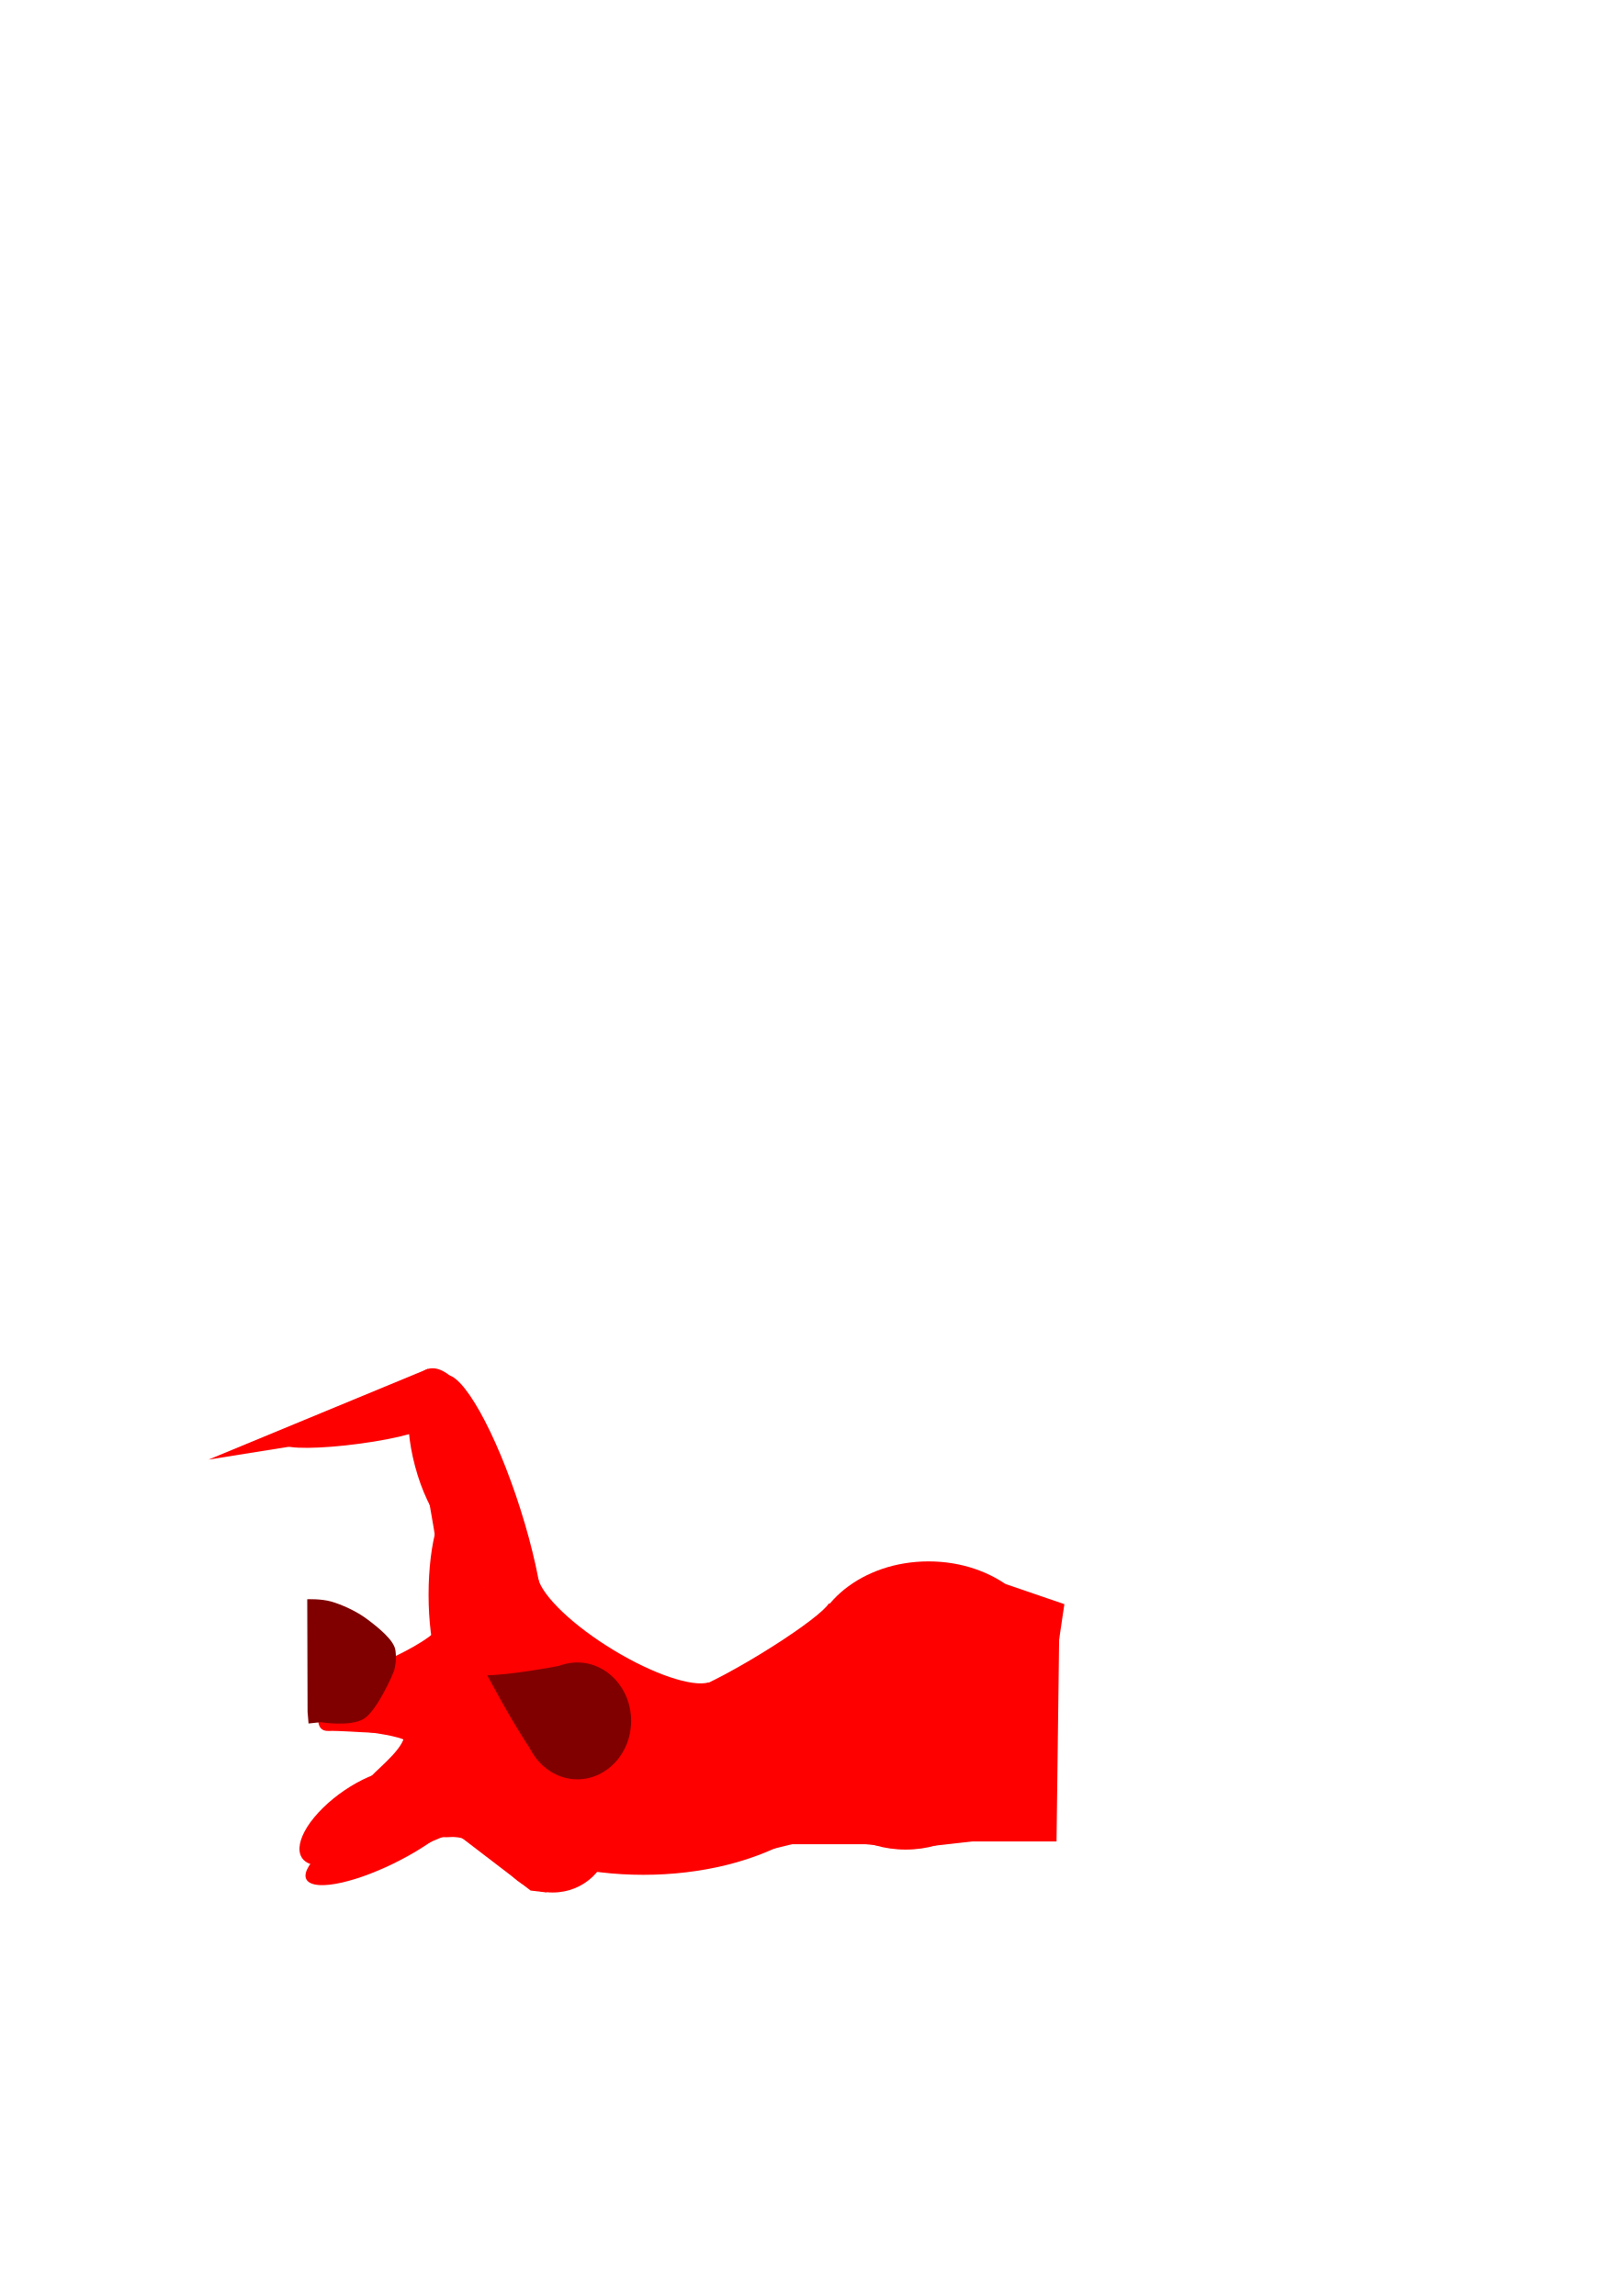
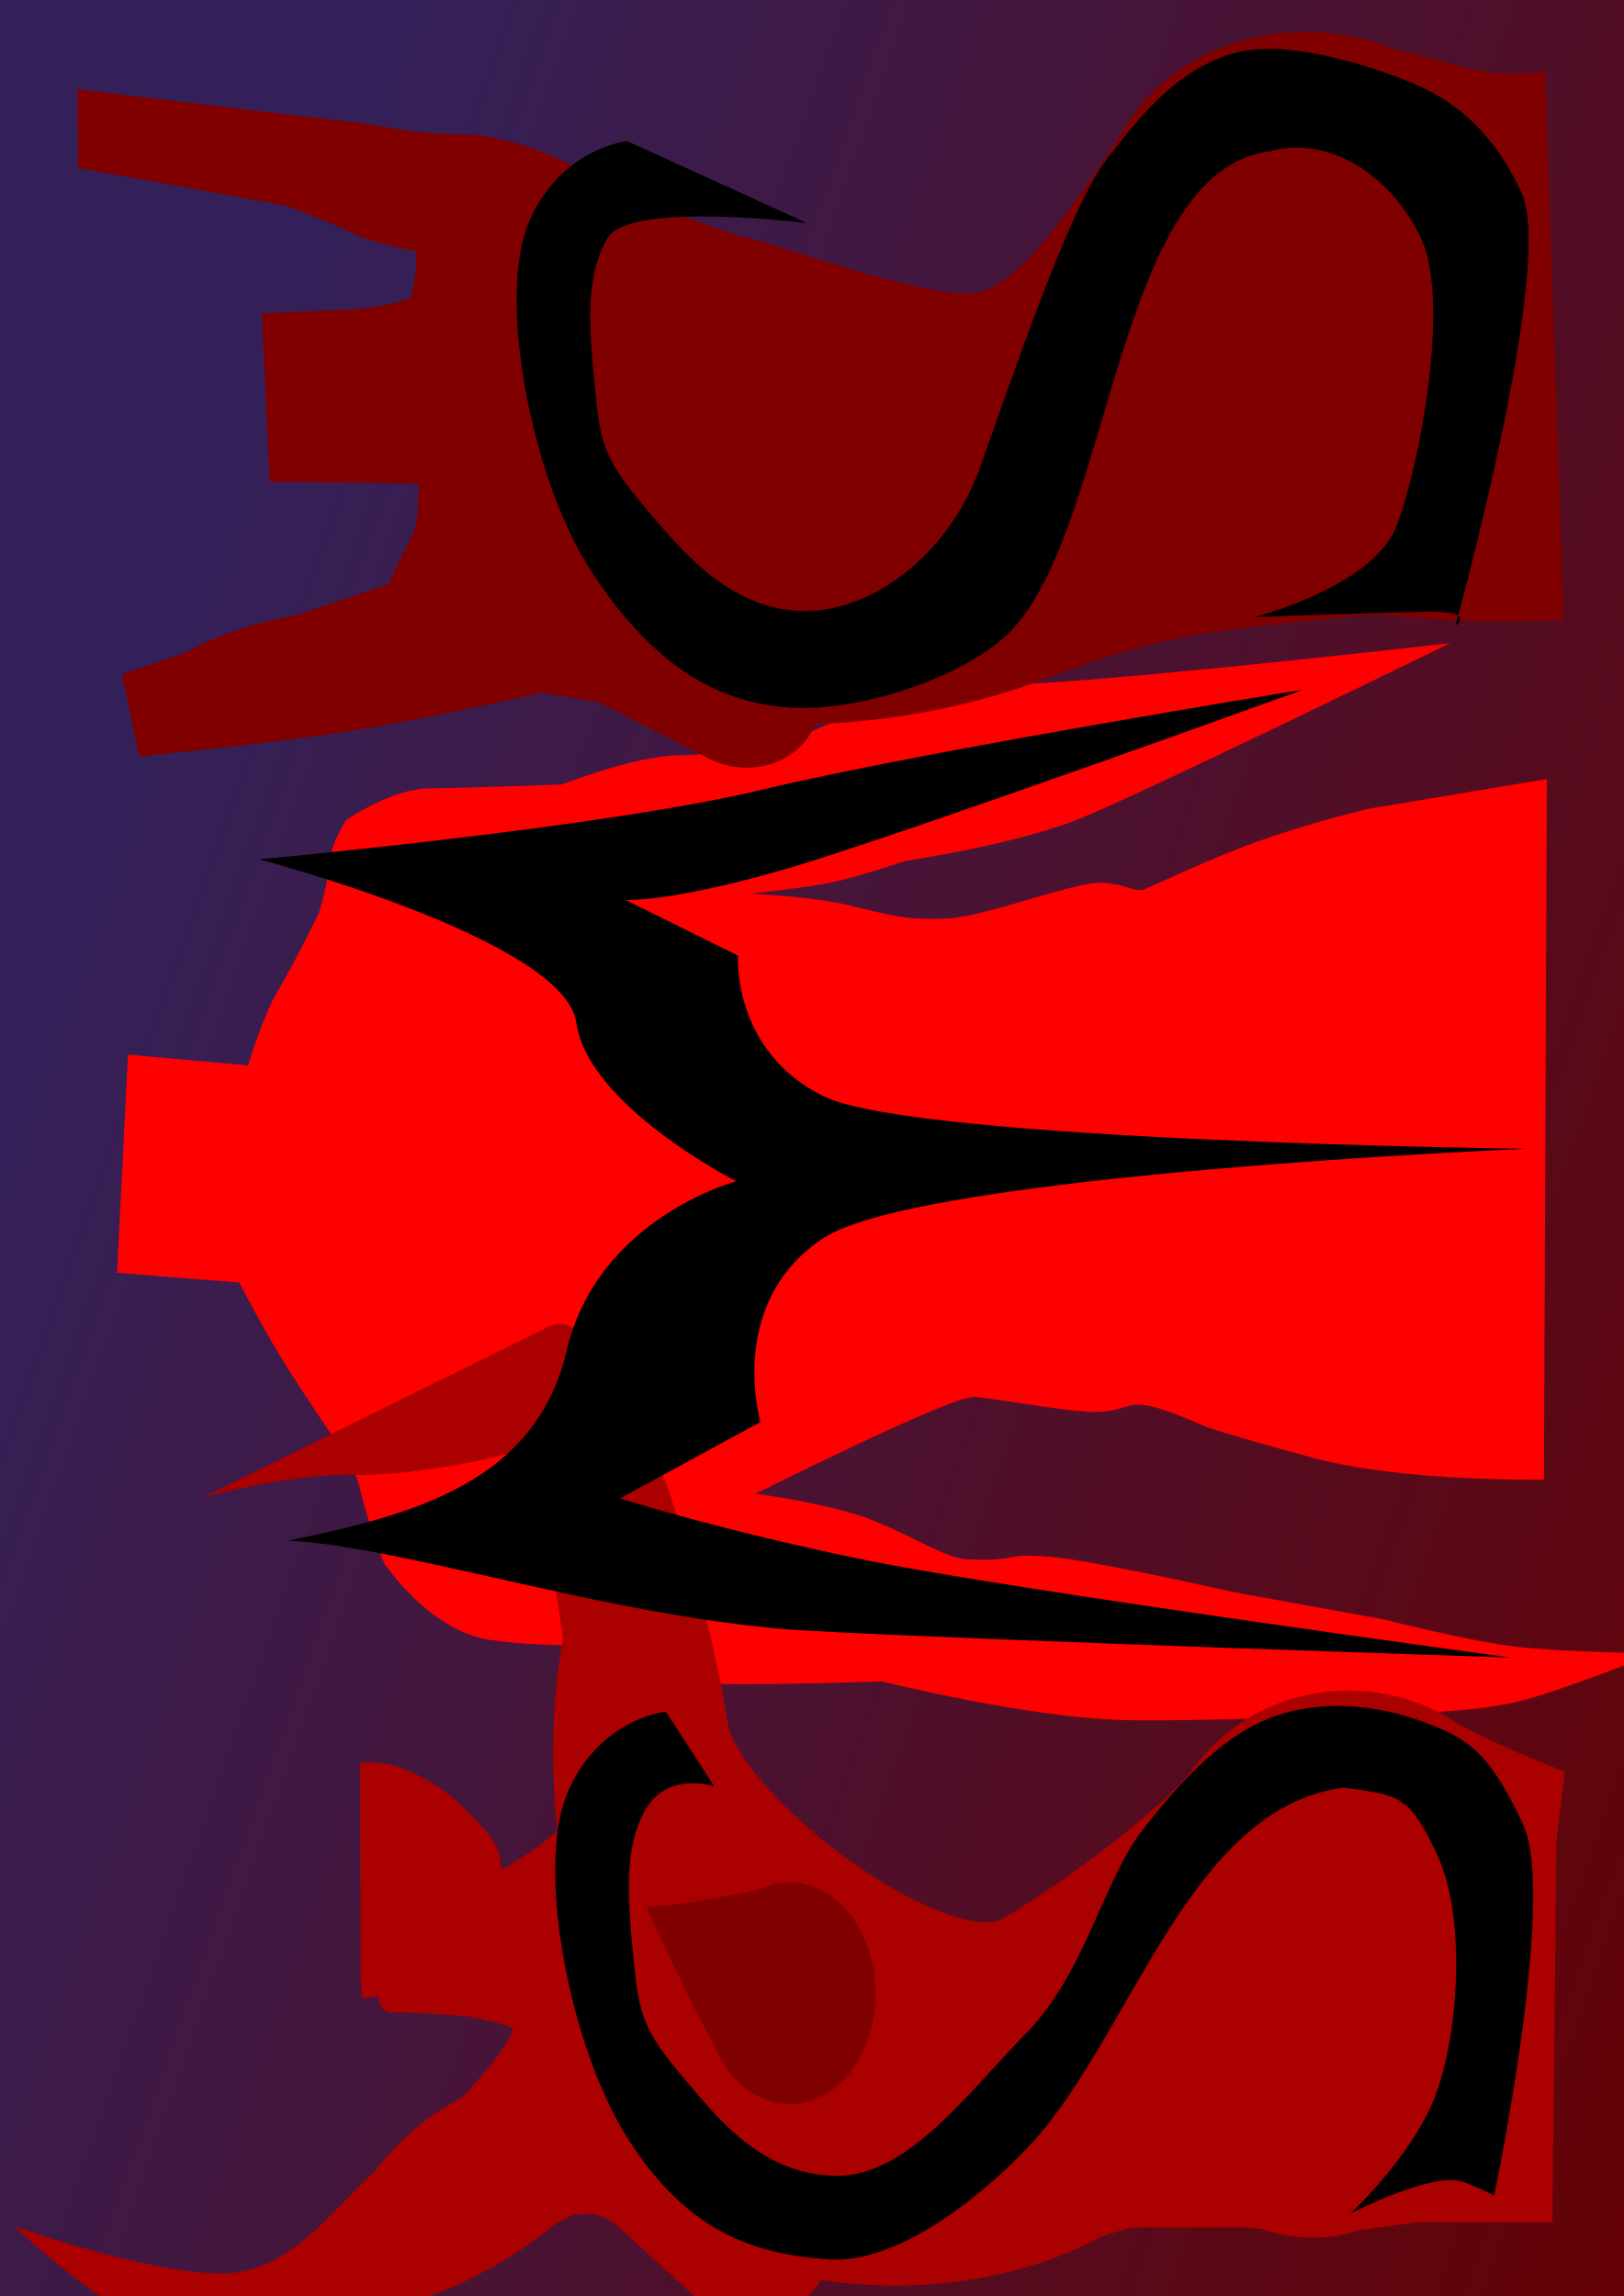
- <svg xmlns="http://www.w3.org/2000/svg" width="210mm" height="297mm" viewBox="0 0 210 297" version="1.1" id="svg5">
+ <svg xmlns="http://www.w3.org/2000/svg" xmlns:xlink="http://www.w3.org/1999/xlink" width="210mm" height="297mm" viewBox="0 0 210 297" version="1.1" id="svg5">
  <defs id="defs2">
-     </defs>
+     <linearGradient id="linearGradient48453">
+       <stop style="stop-color:#342058;stop-opacity:1;" offset="0" id="stop48449" />
+       <stop style="stop-color:#670000;stop-opacity:1" offset="1" id="stop48451" />
+     </linearGradient>
+     <linearGradient xlink:href="#linearGradient48453" id="linearGradient48457" x1="9.596" y1="124.51" x2="254.777" y2="210.875" gradientUnits="userSpaceOnUse" />
+   </defs>
  <g id="layer1">
-     <g id="g10856" transform="translate(11.53532,14.24952)">
-       <ellipse style="fill:#ff0000;fill-rule:evenodd;stroke-width:0.265" id="path191" cx="59.952" cy="223.602" rx="7.294" ry="6.955" />
-       <path style="fill:#ff0000;stroke:none;stroke-width:0.265px;stroke-linecap:butt;stroke-linejoin:miter;stroke-opacity:1" d="m 47.381,222.87 9.716,7.437 2.039,0.24 1.08,-4.918 z" id="path308" />
-       <path id="path398" style="fill:#ff0000;stroke:none;stroke-width:0.277" d="m 56.077,191.802 a 15.414,16.973 0 0 0 -15.414,16.973 15.414,16.973 0 0 0 15.414,16.973 15.414,16.973 0 0 0 15.414,-16.973 15.414,16.973 0 0 0 -0.034,-1.098 11.096,12.339 0 0 1 -10.343,7.875 11.096,12.339 0 0 1 -11.095,-12.339 11.096,12.339 0 0 1 6.843,-11.39 15.414,16.973 0 0 0 -0.785,-0.022 z" />
-       <path id="path504" style="fill:#ff0000;stroke:none;stroke-width:0.25" d="M 55.909,199.655 A 27.289,15.753 0 0 0 44.382,212.514 27.289,15.753 0 0 0 71.671,228.268 27.289,15.753 0 0 0 98.96,212.514 27.289,15.753 0 0 0 89.55,200.614 17.526,11.139 0 0 1 72.944,208.218 17.526,11.139 0 0 1 55.909,199.655 Z" />
-       <ellipse style="fill:#ff0000;stroke:none;stroke-width:0.279" id="path980" cx="108.556" cy="200.019" rx="15.354" ry="12.295" />
-       <path style="fill:#ff0000;stroke:none;stroke-width:0.265px;stroke-linecap:butt;stroke-linejoin:miter;stroke-opacity:1" d="m 47.381,222.87 9.744,-5.692 -2.714,7.337 z" id="path1826" />
-       <rect style="fill:#ff0000;stroke:none;stroke-width:0.265" id="rect2340" width="18.592" height="16.913" x="84.926" y="207.396" />
-       <ellipse style="fill:#ff0000;stroke:none;stroke-width:0.265" id="path2444" cx="105.429" cy="217.772" rx="9.415" ry="6.658" />
-       <path style="fill:#ff0000;stroke:none;stroke-width:0.265px;stroke-linecap:butt;stroke-linejoin:miter;stroke-opacity:1" d="m 108.436,223.95 h 16.673 l 0.36,-27.829 -5.278,-3.719 -14.634,19.672 z" id="path2479" />
-       <ellipse style="fill:#ff0000;stroke:none;stroke-width:0.449" id="path2569" cx="105.599" cy="218.102" rx="10.009" ry="6.904" />
-       <path style="fill:#ff0000;stroke:none;stroke-width:0.265px;stroke-linecap:butt;stroke-linejoin:miter;stroke-opacity:1" d="m 109.204,224.515 5.216,-0.594 -3.986,-4.495 z" id="path2764" />
-       <path style="fill:#ff0000;stroke:none;stroke-width:0.265px;stroke-linecap:butt;stroke-linejoin:miter;stroke-opacity:1" d="m 101.994,224.472 -4.411,-0.467 3.35,-2.29 z" id="path2832" />
-       <path style="fill:#ff0000;stroke:none;stroke-width:0.265px;stroke-linecap:butt;stroke-linejoin:miter;stroke-opacity:1" d="m 88.169,224.981 3.944,-0.975 -2.12,-2.248 z" id="path2900" />
-       <path style="fill:#ff0000;stroke:none;stroke-width:0.265px;stroke-linecap:butt;stroke-linejoin:miter;stroke-opacity:1" d="m 118.449,190.63 7.676,2.629 -0.806,5.428 z" id="path2968" />
-       <path id="path3174" style="fill:#ff0000;stroke:none;stroke-width:0.309px;stroke-linecap:butt;stroke-linejoin:miter;stroke-opacity:1" d="m 95.651,193.174 a 1.251,11.424 58.769 0 1 -7.223,5.528 1.251,11.424 58.769 0 1 -10.508,5.69 l -0.026,0.018 -7.715,5.442 27.151,0.705 -0.634,-17.382 z" />
-       <path id="path3610" style="fill:#ff0000;stroke:none;stroke-width:0.263px;stroke-linecap:butt;stroke-linejoin:miter;stroke-opacity:1" d="m 58.051,189.934 -6.567,12.528 22.136,12.977 7.211,-11.62 -0.709,-0.437 a 13.438,3.898 31.619 0 1 -12.25,-4.149 13.438,3.898 31.619 0 1 -9.822,-9.299 z" />
-       <ellipse style="fill:#ff0000;stroke:none;stroke-width:0.303" id="path4094" cx="-5.603" cy="189.533" rx="4.066" ry="19.175" transform="matrix(0.9753073,-0.2208522,0.3022344,0.9532336,0,0)" />
-       <ellipse style="fill:#ff0000;stroke:none;stroke-width:0.348" id="path4198" cx="0.225" cy="180.374" rx="4.918" ry="11.755" transform="rotate(-15)" />
-       <ellipse style="fill:#ff0000;stroke:none;stroke-width:0.274" id="path4302" cx="47.435" cy="192.029" rx="3.541" ry="12.299" />
-       <ellipse style="fill:#ff0000;stroke:none;stroke-width:0.265" id="path4408" cx="52.206" cy="201.147" rx="3.944" ry="6.658" />
-       <ellipse style="fill:#ff0000;stroke:none;stroke-width:0.265" id="path4410" cx="52.891" cy="194.824" rx="3.018" ry="4.831" />
-       <path style="fill:#ff0000;stroke:none;stroke-width:0.265px;stroke-linecap:butt;stroke-linejoin:miter;stroke-opacity:1" d="m 44.784,184.904 c 0,-0.424 -1.781,-10.348 -1.781,-10.348 l 3.138,4.071 z" id="path4445" />
-       <path style="fill:#ff0000;stroke:none;stroke-width:0.265px;stroke-linecap:butt;stroke-linejoin:miter;stroke-opacity:1" d="m 43.83,162.809 -28.393,11.747 28.902,-4.623 z" id="path4626" />
-       <ellipse style="fill:#ff0000;stroke:none;stroke-width:0.322" id="path4891" cx="-53.964" cy="186.177" rx="9.305" ry="1.321" transform="matrix(0.991115,-0.1330078,0.4717304,0.8817429,0,0)" />
-       <ellipse style="fill:#ff0000;stroke:none;stroke-width:0.259" id="path5075" cx="5.783" cy="222.538" rx="8.256" ry="6.507" transform="matrix(0.9386088,-0.3449834,0.1917166,0.9814503,0,0)" />
-       <ellipse style="fill:#ff0000;stroke:none;stroke-width:0.35" id="path5179" cx="-249.785" cy="269.635" rx="11.139" ry="4.297" transform="matrix(0.8569028,-0.515478,0.9360055,0.3519855,0,0)" />
-       <path style="fill:none;stroke:none;stroke-width:0.265px;stroke-linecap:butt;stroke-linejoin:miter;stroke-opacity:1" d="m 46.396,223.348 c 0.297,-0.006 0.598,0.015 0.891,0.064 0.632,0.105 -0.207,-0.016 0.297,0.085 0.101,0.02 0.219,0.026 0.318,0.064 0.074,0.028 0.14,0.074 0.212,0.106 0.27,0.12 0.547,0.238 0.806,0.382 0.165,0.092 0.354,0.248 0.488,0.382 0.018,0.018 0.022,0.048 0.042,0.064 0.029,0.022 0.076,0.001 0.106,0.021 0.013,0.009 0.005,0.042 0.021,0.042 0.067,0 0.064,-0.418 0.064,-0.467 0,-0.341 0.014,-0.679 -0.042,-1.018 -0.017,-0.102 -0.059,-0.197 -0.085,-0.297 -0.08,-0.309 -0.171,-0.598 -0.297,-0.891 -0.04,-0.093 -0.061,-0.208 -0.106,-0.297 -0.007,-0.015 -0.134,-0.002 -0.191,0.021 -0.459,0.183 -0.862,0.487 -1.293,0.721 -0.3,0.163 -0.339,0.167 -0.636,0.297 -0.044,0.019 -0.471,0.196 -0.573,0.276 -0.071,0.056 -0.114,0.177 -0.17,0.233 -0.004,0.004 -0.105,0.079 -0.064,0.106 0.029,0.02 0.128,0.022 0.148,0.042 0.005,0.005 0,0.014 0,0.021 0.021,0.014 0.042,0.028 0.064,0.042 z" id="path5477" />
-       <path style="fill:#ff0000;stroke:none;stroke-width:0.265px;stroke-linecap:butt;stroke-linejoin:miter;stroke-opacity:1" d="m 43.692,224.249 c 2.237,-1.092 3.689,-1.379 3.689,-1.379 l -2.159,-1.919 z" id="path5892" />
-       <ellipse style="fill:#ff0000;stroke:none;stroke-width:0.293" id="path6117" cx="-240.091" cy="213.417" rx="8.753" ry="5.01" transform="matrix(0.714863,-0.6992646,0.9687478,0.2480476,0,0)" />
-       <path style="fill:#ff0000;stroke:none;stroke-width:0.265px;stroke-linecap:butt;stroke-linejoin:miter;stroke-opacity:1" d="m 36.405,215.583 c 1.2,-1.289 4.828,-4.108 4.318,-5.818 2.879,0.51 0.12,-0.63 0.12,-0.63 l 2.219,6.267 z" id="path6416" />
-       <path style="fill:#ff0000;stroke:none;stroke-width:0.265px;stroke-linecap:butt;stroke-linejoin:miter;stroke-opacity:1" d="m 45.21,223.339 c 1.186,0.009 2.664,-0.011 3.204,0.273 0.54,0.284 0.372,0.226 0.372,0.226 l 0.303,-2.356 c 0,0 -5.065,1.848 -3.879,1.857 z" id="path7504" />
-       <path style="fill:#ff0000;stroke:none;stroke-width:0.29px;stroke-linecap:butt;stroke-linejoin:miter;stroke-opacity:1" d="m 30.927,209.656 c 2.991,-0.076 8.462,0.746 11.452,-0.164 2.99,-0.91 5.545,-16.418 2.892,-13.208 -2.653,3.21 -14.242,7.246 -14.242,7.246 0,0 -3.094,6.201 -0.102,6.126 z" id="path8264" />
-       <path style="fill:#800000;stroke:none;stroke-width:0.265px;stroke-linecap:butt;stroke-linejoin:miter;stroke-opacity:1" d="m 29.941,208.526 c 0,0 3.801,0.624 5.556,-0.424 1.754,-1.048 3.923,-6.022 3.986,-6.404 0.064,-0.382 0.304,-1.124 0.127,-2.46 -0.176,-1.335 -2.232,-2.963 -3.647,-4.029 -1.415,-1.066 -3.333,-1.913 -4.665,-2.29 -1.332,-0.377 -3.096,-0.297 -3.096,-0.297 l 0.042,14.546 0.127,1.527 z" id="path8851" />
-       <path style="fill:#ff0000;stroke:none;stroke-width:0.265px;stroke-linecap:butt;stroke-linejoin:miter;stroke-opacity:1" d="m 41.031,211.007 c -0.537,-0.668 -5.153,-1.23 -5.153,-1.23 l 4.983,-1.357 c 0,0 0.717,3.269 0.17,2.587 z" id="path9844" />
-       <g id="g3760" transform="translate(0.763328,2e-4)">
-         <ellipse style="fill:#800000;stroke:none;stroke-width:0.265" id="path1206" cx="62.375" cy="208.356" rx="6.957" ry="7.557" />
-         <path style="fill:#800000;stroke:none;stroke-width:0.265px;stroke-linecap:butt;stroke-linejoin:miter;stroke-opacity:1" d="m 56.801,212.769 c -2.887,-4.179 -6.079,-10.308 -6.079,-10.308 0,0 3.187,-0.022 10.277,-1.407 7.09,-1.385 -1.311,15.893 -4.198,11.714 z" id="path1321" />
+     <g id="g46287" style="mix-blend-mode:normal;fill:url(#linearGradient48457);fill-opacity:1;fill-rule:nonzero;stroke-width:1;stroke-miterlimit:4;stroke-dasharray:none">
+       <g id="g46283" style="fill:url(#linearGradient48457);fill-opacity:1;fill-rule:nonzero;stroke-width:1;stroke-miterlimit:4;stroke-dasharray:none">
+         <rect style="fill:url(#linearGradient48457);fill-opacity:1;fill-rule:nonzero;stroke:none;stroke-width:1;stroke-miterlimit:4;stroke-dasharray:none" id="rect44750" width="216.872" height="396.8" x="-2.879" y="-53.258" />
      </g>
    </g>
+     <g id="g19099" transform="matrix(1.040142,0,0,1.040142,-13.87592,-10.55984)">
+       <path style="fill:#ff0000;stroke:none;stroke-width:0.265px;stroke-linecap:butt;stroke-linejoin:miter;stroke-opacity:1" d="m 107.288,195.924 c 0,0 24.173,-12.129 27.142,-12.044 2.035,0.058 11.397,1.843 14.928,1.866 3.531,0.022 3.629,-1.046 6.008,-0.877 2.378,0.169 7.563,2.574 7.563,2.574 0,0 2.292,0.939 13.619,3.996 11.328,3.057 28.769,2.72 28.769,2.72 l 0.36,-87.125 -21.841,3.647 c -1.242,0.207 -9.971,2.45 -16.389,4.967 -5.831,2.287 -10.966,4.783 -11.644,5.042 -1.423,0.544 -2.142,-0.573 -5.428,-0.763 -3.286,-0.19 -14.383,4.205 -19.202,4.448 -4.819,0.243 -6.902,-0.318 -11.759,-1.529 -4.857,-1.211 -12.805,-1.562 -12.805,-1.562 0,0 7.077,-0.726 10.306,-1.419 3.229,-0.692 9.032,-2.653 9.032,-2.653 0,0 13.538,-1.981 21.621,-5.233 8.083,-3.253 46.08,-21.841 46.08,-21.841 0,0 -45.796,5.243 -56.971,5.22 -11.175,-0.024 -24.98,6.926 -24.98,6.926 0,0 -8.838,1.758 -14.107,1.811 -5.268,0.052 -14.392,3.618 -14.392,3.618 0,0 -11.63,0.433 -16.419,0.474 -4.789,0.041 -10.384,3.937 -10.384,3.937 0,0 -1.843,2.769 -1.952,4.872 -0.109,2.103 -1.441,6.663 -1.441,6.663 0,0 -3.187,6.53 -5.073,9.643 -1.886,3.114 -3.748,9.356 -3.748,9.356 l -14.928,-1.357 -1.357,27.142 15.207,1.218 c 0,0 2.785,5.555 6.376,11.237 3.561,5.636 7.925,11.387 8.553,14.089 1.259,5.426 3.113,9.618 3.113,9.618 0,0 5.55,8.372 13.171,9.502 7.622,1.129 18.381,0.478 18.381,0.478 0,0 4.677,4.789 10.266,4.982 5.59,0.193 20.014,-0.317 20.014,-0.317 0,0 18.64,4.672 30.789,4.835 12.15,0.163 38.677,-1.018 38.677,-1.018 l -8.482,-5.768 1.357,-5.768 -18.66,-3.393 c 0,0 -17.476,-3.974 -23.071,-4.411 -5.595,-0.436 -3.708,0.674 -10.178,0.339 -2.748,-0.142 -8.637,-4.097 -13.634,-5.579 -5.995,-1.778 -12.49,-2.563 -12.49,-2.563 z" id="path12429" />
+       <path style="fill:#ff0000;stroke:none;stroke-width:0.265px;stroke-linecap:butt;stroke-linejoin:miter;stroke-opacity:1" d="m 191.126,223.066 c 0,0 6.397,-0.116 11.546,-1.45 5.149,-1.334 16.467,-5.834 16.467,-5.834 0,0 -11.508,-0.143 -17.38,-0.845 -5.872,-0.702 -16.439,-3.406 -16.439,-3.406 l -2.677,5.768 z" id="path17847" />
+     </g>
+     <g id="g25341" style="fill:#800000" transform="matrix(0.6625514,0,0,0.6625514,49.15448,-1.944281)">
+       <ellipse style="fill:#800000;stroke:none;stroke-width:0.297" id="path20075" cx="180.663" cy="42.409" rx="39.186" ry="33.249" />
+       <path style="fill:#800000;stroke:none;stroke-width:0.265px;stroke-linecap:butt;stroke-linejoin:miter;stroke-opacity:1" d="M 145.353,28.024 C 134.162,45.072 124.092,59.422 115.692,60.221 107.293,61.021 82.363,52.489 74.98,50.213 67.596,47.936 67.354,49.724 61.467,48.136 55.58,46.548 46.842,43.629 39.464,39.104 c -7.378,-4.525 -41.53,-1.049 -41.53,-1.049 0,0 8.503,6.408 9.101,14.669 0.598,8.261 -7.027,26.289 -7.027,26.289 L 31.667,138.184 c 0,0 36.961,6.713 53.129,6.139 16.168,-0.574 31.088,-3.774 42.832,-8.059 11.745,-4.285 16.621,-6.234 27.829,-8.637 11.208,-2.402 39.344,-4.798 39.344,-4.798 l 10.556,-33.586 9.055,-20.334 -8.096,-33.405 c 0,0 -49.772,-24.53 -60.963,-7.481 z" id="path20192" />
+       <ellipse style="fill:#800000;stroke:none;stroke-width:0.294" id="path20757" cx="71.551" cy="140.403" rx="14.094" ry="12.415" />
+       <path style="fill:#800000;stroke:none;stroke-width:0.265px;stroke-linecap:butt;stroke-linejoin:miter;stroke-opacity:1" d="m 39.035,138.161 26.113,13.338 1.305,-11.515 z" id="path20872" />
+       <path style="fill:#800000;stroke:none;stroke-width:0.265px;stroke-linecap:butt;stroke-linejoin:miter;stroke-opacity:1" d="m 194.801,122.83 c 0,0 9.546,1.076 15.583,1.275 6.038,0.2 20.642,-0.076 20.642,-0.076 L 227.428,16.793 c 0,0 -7.237,1.896 -17.79,-1.209 -10.553,-3.104 -15.556,-3.59 -15.556,-3.59 L 182.086,101.239 Z" id="path21654" />
+       <path style="fill:#800000;stroke:none;stroke-width:0.265px;stroke-linecap:butt;stroke-linejoin:miter;stroke-opacity:1" d="m 31.667,138.184 c 0,0 -24.068,5.369 -37.183,7.448 -13.115,2.079 -41.505,5.027 -41.505,5.027 l -3.359,-16.073 c 0,0 45.261,-15.356 57.866,-19.569 12.604,-4.214 16.984,-1.062 16.984,-1.062 z" id="path22344" />
+       <ellipse style="fill:#800000;stroke:none;stroke-width:0.265" id="path22643" cx="-54.441" cy="121.145" rx="23.87" ry="6.837" transform="rotate(-15)" />
+       <path style="fill:#800000;stroke:none;stroke-width:0.265px;stroke-linecap:butt;stroke-linejoin:miter;stroke-opacity:1" d="m 6.923,90.433 c 0,0 1.865,12.478 -0.963,17.686 -2.828,5.209 -7.21,15.449 -7.21,15.449 l 30.039,-6.017 z" id="path22777" />
+       <path style="fill:#800000;stroke:none;stroke-width:0.265px;stroke-linecap:butt;stroke-linejoin:miter;stroke-opacity:1" d="m 17.133,97.541 c 0,0 -15.184,-0.288 -21.631,-0.369 C -10.944,97.09 -21.544,97.032 -21.544,97.032 l -1.527,-32.91 c 0,0 10.539,-0.481 17.975,-0.82 C 2.34,62.963 8.821,60.136 8.821,60.136 Z" id="path23304" />
+       <path style="fill:#800000;stroke:none;stroke-width:0.265px;stroke-linecap:butt;stroke-linejoin:miter;stroke-opacity:1" d="m 69.551,48.855 c 0,0 -18.285,-6.141 -24.392,-9.59 C 39.052,35.816 27.172,29.291 16.116,29.178 5.059,29.064 4.561,27.871 -7.973,26.463 -20.507,25.056 -59.034,20.356 -59.034,20.356 l 0.07,15.379 16.299,2.93 57.592,10.529 38.338,13.232 z" id="path23918" />
+       <path style="fill:#800000;stroke:none;stroke-width:0.34px;stroke-linecap:butt;stroke-linejoin:miter;stroke-opacity:1" d="m -22.392,41.434 c 0,0 14.556,5.7 17.761,7.343 3.205,1.642 12.961,3.472 12.961,3.472 L 10.348,39.525 6.536,42.282 Z" id="path24836" />
+     </g>
+     <g id="g12200-7" transform="matrix(1.123635,0,0,1.123635,-8.4813,0.6703483)">
+       <ellipse style="fill:#aa0000;fill-rule:evenodd;stroke-width:0.409" id="path191-5" cx="93.96" cy="254.646" rx="10.33" ry="11.752" />
+       <path style="fill:#aa0000;stroke:none;stroke-width:0.409px;stroke-linecap:butt;stroke-linejoin:miter;stroke-opacity:1" d="m 76.157,253.409 13.759,12.566 2.888,0.405 1.529,-8.31 z" id="path308-3" />
+       <path id="path398-5" style="fill:#aa0000;stroke:none;stroke-width:0.429" d="m 88.472,200.914 a 21.828,28.679 0 0 0 -21.828,28.68 21.828,28.679 0 0 0 21.828,28.68 21.828,28.679 0 0 0 21.828,-28.68 21.828,28.679 0 0 0 -0.048,-1.855 15.713,20.849 0 0 1 -14.646,13.307 15.713,20.849 0 0 1 -15.713,-20.849 15.713,20.849 0 0 1 9.691,-19.245 21.828,28.679 0 0 0 -1.112,-0.038 z" />
+       <path id="path504-2" style="fill:#aa0000;stroke:none;stroke-width:0.387" d="m 88.234,214.182 a 38.645,26.618 0 0 0 -16.324,21.728 38.645,26.618 0 0 0 38.645,26.619 38.645,26.618 0 0 0 38.645,-26.619 38.645,26.618 0 0 0 -13.326,-20.108 24.819,18.821 0 0 1 -23.515,12.849 24.819,18.821 0 0 1 -24.124,-14.469 z" />
+       <ellipse style="fill:#aa0000;stroke:none;stroke-width:0.432" id="path980-8" cx="162.79" cy="214.798" rx="21.743" ry="20.775" />
+       <path style="fill:#aa0000;stroke:none;stroke-width:0.409px;stroke-linecap:butt;stroke-linejoin:miter;stroke-opacity:1" d="m 76.157,253.409 13.799,-9.618 -3.844,12.397 z" id="path1826-2" />
+       <rect style="fill:#aa0000;stroke:none;stroke-width:0.409" id="rect2340-3" width="26.329" height="28.578" x="129.326" y="227.263" />
+       <ellipse style="fill:#aa0000;stroke:none;stroke-width:0.409" id="path2444-8" cx="158.362" cy="244.794" rx="13.333" ry="11.25" />
+       <path style="fill:#aa0000;stroke:none;stroke-width:0.409px;stroke-linecap:butt;stroke-linejoin:miter;stroke-opacity:1" d="m 162.62,255.233 h 23.612 l 0.51,-47.022 -7.474,-6.283 -20.724,33.24 z" id="path2479-60" />
+       <ellipse style="fill:#aa0000;stroke:none;stroke-width:0.695" id="path2569-5" cx="158.602" cy="245.353" rx="14.174" ry="11.666" />
+       <path style="fill:#aa0000;stroke:none;stroke-width:0.409px;stroke-linecap:butt;stroke-linejoin:miter;stroke-opacity:1" d="m 163.707,256.188 7.387,-1.003 -5.645,-7.596 z" id="path2764-87" />
+       <path style="fill:#aa0000;stroke:none;stroke-width:0.409px;stroke-linecap:butt;stroke-linejoin:miter;stroke-opacity:1" d="m 153.497,256.116 -6.246,-0.788 4.745,-3.87 z" id="path2832-6" />
+       <path style="fill:#aa0000;stroke:none;stroke-width:0.409px;stroke-linecap:butt;stroke-linejoin:miter;stroke-opacity:1" d="m 133.918,256.976 5.585,-1.648 -3.003,-3.798 z" id="path2900-8" />
+       <path style="fill:#aa0000;stroke:none;stroke-width:0.409px;stroke-linecap:butt;stroke-linejoin:miter;stroke-opacity:1" d="m 175.697,197.999 c 3.623,2.13 11.973,5.376 11.973,5.376 l -1.141,9.172 c 0,0 -14.455,-16.678 -10.832,-14.548 z" id="path2968-7" />
+       <path id="path3174-7" style="fill:#aa0000;stroke:none;stroke-width:0.479px;stroke-linecap:butt;stroke-linejoin:miter;stroke-opacity:1" d="m 144.98,202.765 c -0.743,1.521 -5.251,5.678 -10.696,9.806 -5.621,4.261 -11.561,8.099 -14.881,9.614 l -0.037,0.03 -10.926,9.195 38.45,1.192 0.204,-29.71 z" />
+       <path id="path3610-9" style="fill:#aa0000;stroke:none;stroke-width:0.407px;stroke-linecap:butt;stroke-linejoin:miter;stroke-opacity:1" d="m 91.268,197.757 -9.299,21.168 31.348,21.927 10.212,-19.634 -1.004,-0.738 a 20.135,6.225 37.263 0 1 -17.347,-7.011 20.135,6.225 37.263 0 1 -13.909,-15.713 z" />
+       <ellipse style="fill:#aa0000;stroke:none;stroke-width:0.468" id="path4094-5" cx="32.373" cy="199.322" rx="5.817" ry="31.957" transform="matrix(0.9653835,-0.2608345,0.2568169,0.9664601,0,0)" />
+       <ellipse style="fill:#aa0000;stroke:none;stroke-width:0.539" id="path4198-5" cx="36.291" cy="186.708" rx="7.063" ry="19.664" transform="matrix(0.9525041,-0.3045258,0.2191109,0.9757,0,0)" />
+       <ellipse style="fill:#aa0000;stroke:none;stroke-width:0.423" id="path4302-0" cx="76.233" cy="201.297" rx="5.015" ry="20.781" />
+       <ellipse style="fill:#aa0000;stroke:none;stroke-width:0.409" id="path4408-5" cx="82.99" cy="216.704" rx="5.585" ry="11.25" />
+       <ellipse style="fill:#aa0000;stroke:none;stroke-width:0.409" id="path4410-93" cx="83.96" cy="206.02" rx="4.274" ry="8.163" />
+       <path style="fill:#aa0000;stroke:none;stroke-width:0.409px;stroke-linecap:butt;stroke-linejoin:miter;stroke-opacity:1" d="m 72.48,189.258 c 0,-0.717 -2.522,-17.485 -2.522,-17.485 l 4.444,6.879 z" id="path4445-2" />
+       <path style="fill:#aa0000;stroke:none;stroke-width:0.409px;stroke-linecap:butt;stroke-linejoin:miter;stroke-opacity:1" d="m 71.128,151.924 -40.208,19.85 c 0,0 8.372,-2.279 15.373,-2.562 7.001,-0.282 28.135,-5.369 28.135,-5.369 z" id="path4626-41" />
+       <ellipse style="fill:#aa0000;stroke:none;stroke-width:0.491" id="path4891-2" cx="-15.961" cy="179.525" rx="13.226" ry="2.157" transform="matrix(0.9874214,-0.1581104,0.4091356,0.9124736,0,0)" />
+       <ellipse style="fill:#aa0000;stroke:none;stroke-width:0.404" id="path5075-1" cx="38.167" cy="261.262" rx="11.982" ry="10.935" transform="matrix(0.9158041,-0.4016252,0.1615634,0.9868623,0,0)" />
+       <ellipse style="fill:#aa0000;stroke:none;stroke-width:0.515" id="path5179-2" cx="-238.838" cy="282.103" rx="16.639" ry="6.242" transform="matrix(0.8123937,-0.5831093,0.9123665,0.4093743,0,0)" />
+       <path style="fill:#aa0000;stroke:none;stroke-width:0.409px;stroke-linecap:butt;stroke-linejoin:miter;stroke-opacity:1" d="m 74.762,254.217 c 0.421,-0.01 0.846,0.025 1.261,0.107 0.896,0.178 -0.294,-0.027 0.42,0.143 0.143,0.034 0.31,0.045 0.45,0.107 0.105,0.047 0.198,0.125 0.3,0.179 0.382,0.202 0.775,0.402 1.141,0.645 0.234,0.155 0.501,0.418 0.691,0.645 0.026,0.03 0.031,0.082 0.06,0.107 0.041,0.036 0.108,0.002 0.15,0.036 0.019,0.015 0.008,0.072 0.03,0.072 0.096,0 0.09,-0.705 0.09,-0.788 0,-0.576 0.02,-1.148 -0.06,-1.72 -0.024,-0.172 -0.084,-0.333 -0.12,-0.502 -0.114,-0.523 -0.243,-1.01 -0.42,-1.505 -0.056,-0.157 -0.087,-0.351 -0.15,-0.502 -0.01,-0.025 -0.189,-0.003 -0.27,0.036 -0.65,0.31 -1.22,0.822 -1.832,1.218 -0.424,0.275 -0.48,0.282 -0.901,0.502 -0.062,0.033 -0.667,0.331 -0.811,0.466 -0.101,0.095 -0.161,0.3 -0.24,0.394 -0.006,0.007 -0.149,0.133 -0.09,0.179 0.042,0.033 0.181,0.037 0.21,0.072 0.007,0.008 0,0.024 0,0.036 0.03,0.024 0.06,0.048 0.09,0.072 z" id="path5477-5" />
+       <path style="fill:#aa0000;stroke:none;stroke-width:0.409px;stroke-linecap:butt;stroke-linejoin:miter;stroke-opacity:1" d="m 70.934,255.74 c 3.168,-1.845 5.223,-2.331 5.223,-2.331 l -3.058,-3.243 z" id="path5892-4" />
+       <ellipse style="fill:#aa0000;stroke:none;stroke-width:0.438" id="path6117-6" cx="-242.122" cy="226.191" rx="13.619" ry="7.186" transform="matrix(0.6506386,-0.7593875,0.956363,0.292181,0,0)" />
+       <path style="fill:#aa0000;stroke:none;stroke-width:0.409px;stroke-linecap:butt;stroke-linejoin:miter;stroke-opacity:1" d="m 60.614,241.096 c 1.699,-2.179 6.837,-6.942 6.115,-9.83 4.077,0.861 0.17,-1.064 0.17,-1.064 l 3.143,10.59 z" id="path6416-30" />
+       <path style="fill:#aa0000;stroke:none;stroke-width:0.409px;stroke-linecap:butt;stroke-linejoin:miter;stroke-opacity:1" d="m 73.082,254.202 c 1.679,0.015 3.773,-0.019 4.538,0.461 0.765,0.48 0.526,0.382 0.526,0.382 l 0.429,-3.981 c 0,0 -7.173,3.122 -5.493,3.137 z" id="path7504-97" />
+       <path style="fill:#aa0000;stroke:none;stroke-width:0.449px;stroke-linecap:butt;stroke-linejoin:miter;stroke-opacity:1" d="m 52.857,231.082 c 4.236,-0.128 11.983,1.261 16.218,-0.276 4.235,-1.537 7.852,-27.741 4.096,-22.317 -3.756,5.424 -20.169,12.243 -20.169,12.243 0,0 -4.381,10.479 -0.145,10.35 z" id="path8264-3" />
+       <path style="fill:#aa0000;stroke:none;stroke-width:0.409px;stroke-linecap:butt;stroke-linejoin:miter;stroke-opacity:1" d="m 51.46,229.172 c 0,0 5.383,1.054 7.868,-0.717 2.484,-1.771 5.555,-10.176 5.645,-10.821 0.09,-0.645 0.43,-1.9 0.18,-4.156 -0.25,-2.256 -3.161,-5.006 -5.165,-6.808 -2.004,-1.802 -4.72,-3.232 -6.606,-3.87 -1.886,-0.637 -4.384,-0.502 -4.384,-0.502 l 0.06,24.579 0.18,2.58 z" id="path8851-3" />
+       <path style="fill:#aa0000;stroke:none;stroke-width:0.409px;stroke-linecap:butt;stroke-linejoin:miter;stroke-opacity:1" d="m 67.165,233.364 c -0.76,-1.129 -7.297,-2.078 -7.297,-2.078 l 7.057,-2.293 c 0,0 1.016,5.523 0.24,4.371 z" id="path9844-4" />
+       <g id="g3760-3" transform="matrix(1.416136,0,0,1.689701,10.14022,-123.1746)" style="fill:#800000">
+         <ellipse style="fill:#800000;stroke:none;stroke-width:0.265" id="path1206-6" cx="62.375" cy="208.356" rx="6.957" ry="7.557" />
+         <path style="fill:#800000;stroke:none;stroke-width:0.265px;stroke-linecap:butt;stroke-linejoin:miter;stroke-opacity:1" d="m 56.801,212.769 c -2.887,-4.179 -6.079,-10.308 -6.079,-10.308 0,0 3.187,-0.022 10.277,-1.407 7.09,-1.385 -1.311,15.893 -4.198,11.714 z" id="path1321-08" />
+       </g>
+       <path style="fill:#aa0000;stroke:none;stroke-width:0.265px;stroke-linecap:butt;stroke-linejoin:miter;stroke-opacity:1" d="m 56.264,263.734 c 1.97,-0.641 5.046,-19.971 -3.7,-15.692 -4.373,2.139 -10.259,13.073 -19.288,13.091 -9.038,0.018 -24.124,-5.472 -24.124,-5.472 0,0 14.635,14.267 25.836,15.084 11.201,0.817 19.867,-6.552 21.276,-7.01 z" id="path11068-4" />
+     </g>
+     <path style="fill:#000000;stroke:none;stroke-width:0.265px;stroke-linecap:butt;stroke-linejoin:miter;stroke-opacity:1" d="m 107.111,292.264 c -9.468,-0.7 -18.01,-3.378 -25.757,-15.389 -7.747,-12.011 -12.062,-35.322 -7.973,-44.954 4.089,-9.632 12.723,-10.518 12.723,-10.518 l 6.277,9.669 c 0,0 -5.931,-1.993 -8.821,2.884 -2.89,4.877 -2.385,11.397 -1.696,18.66 0.689,7.263 1.029,9.6 5.937,15.437 4.908,5.837 10.349,12.968 19.848,13.401 9.498,0.434 17.247,-10.465 24.971,-18.329 7.724,-7.864 10.048,-19.779 15.064,-26.285 5.015,-6.506 10.527,-12.413 16.964,-14.758 6.436,-2.345 13.67,-1.494 19.508,0.679 5.838,2.173 8.442,3.886 12.831,13.235 4.388,9.349 -3.753,48.074 -3.753,48.074 0,0 0.058,-0.226 -3.858,-1.788 -3.916,-1.562 -14.74,4.068 -14.74,4.068 0,0 7.88,-7.28 10.927,-15.057 3.047,-7.777 4.138,-23.104 0.374,-31.23 -3.763,-8.126 -5.132,-7.817 -12.129,-8.821 -19.858,2.521 -27.293,31.426 -40.118,45.723 -5.525,6.073 -17.109,15.999 -26.577,15.299 z" id="path37123" />
+     <path style="fill:#000000;stroke:none;stroke-width:0.265px;stroke-linecap:butt;stroke-linejoin:miter;stroke-opacity:1" d="m 101.881,91.511 c -9.468,-0.7 -17.77,-5.777 -25.517,-17.788 -7.747,-12.011 -12.062,-35.322 -7.973,-44.954 4.089,-9.632 12.723,-10.517 12.723,-10.517 l 23.31,10.629 c 0,0 -22.965,-2.953 -25.854,1.924 -2.89,4.877 -2.385,11.397 -1.696,18.66 0.689,7.263 1.029,9.6 5.937,15.437 4.908,5.837 11.069,13.687 20.567,14.121 9.498,0.434 19.406,-7.586 23.291,-18.329 3.886,-10.743 11.453,-33.587 16.469,-40.093 5.015,-6.506 8.964,-11.066 15.401,-13.411 6.436,-2.345 16.466,0.651 22.305,2.824 5.838,2.173 11.561,5.565 15.949,14.915 4.388,9.349 -8.551,55.991 -8.551,55.991 0,0 2.937,-1.905 -3.858,-1.788 -6.795,0.117 -22.177,0.71 -22.177,0.71 0,0 15.317,-3.921 18.364,-11.698 3.047,-7.777 7.017,-29.102 3.253,-37.228 -3.763,-8.126 -11.856,-13.468 -19.573,-11.354 -19.858,2.521 -20.329,47.393 -33.154,61.69 -5.525,6.073 -19.748,10.961 -29.216,10.261 z" id="path37123-3" />
+     <path style="fill:#000000;stroke:none;stroke-width:0.265px;stroke-linecap:butt;stroke-linejoin:miter;stroke-opacity:1" d="m 195.422,214.421 c 0,0 -64.812,-8.794 -83.63,-12.649 -18.818,-3.855 -31.607,-7.948 -31.607,-7.948 l 18.167,-9.878 c 0,0 -4.526,-15.493 8.18,-23.81 12.706,-8.317 90.925,-11.535 90.925,-11.535 0,0 -79.025,-0.916 -90.925,-6.785 -11.901,-5.869 -11.089,-18.206 -11.089,-18.206 l -14.525,-7.189 c 0,0 5.654,0.302 20.101,-3.834 14.447,-4.136 67.541,-23.383 67.541,-23.383 0,0 -49.318,7.975 -69.898,12.927 -20.579,4.952 -65.147,9.026 -65.147,9.026 0,0 39.521,10.371 41.025,21.132 1.504,10.761 20.669,20.514 20.669,20.514 0,0 -17.898,4.755 -21.898,21.853 -4,17.099 -19.779,21.28 -36.034,24.63 14.932,0.711 43.273,10.354 67.266,11.659 23.993,1.305 90.878,3.475 90.878,3.475 z" id="path42326" />
  </g>
  <g id="layer2" />
</svg>
